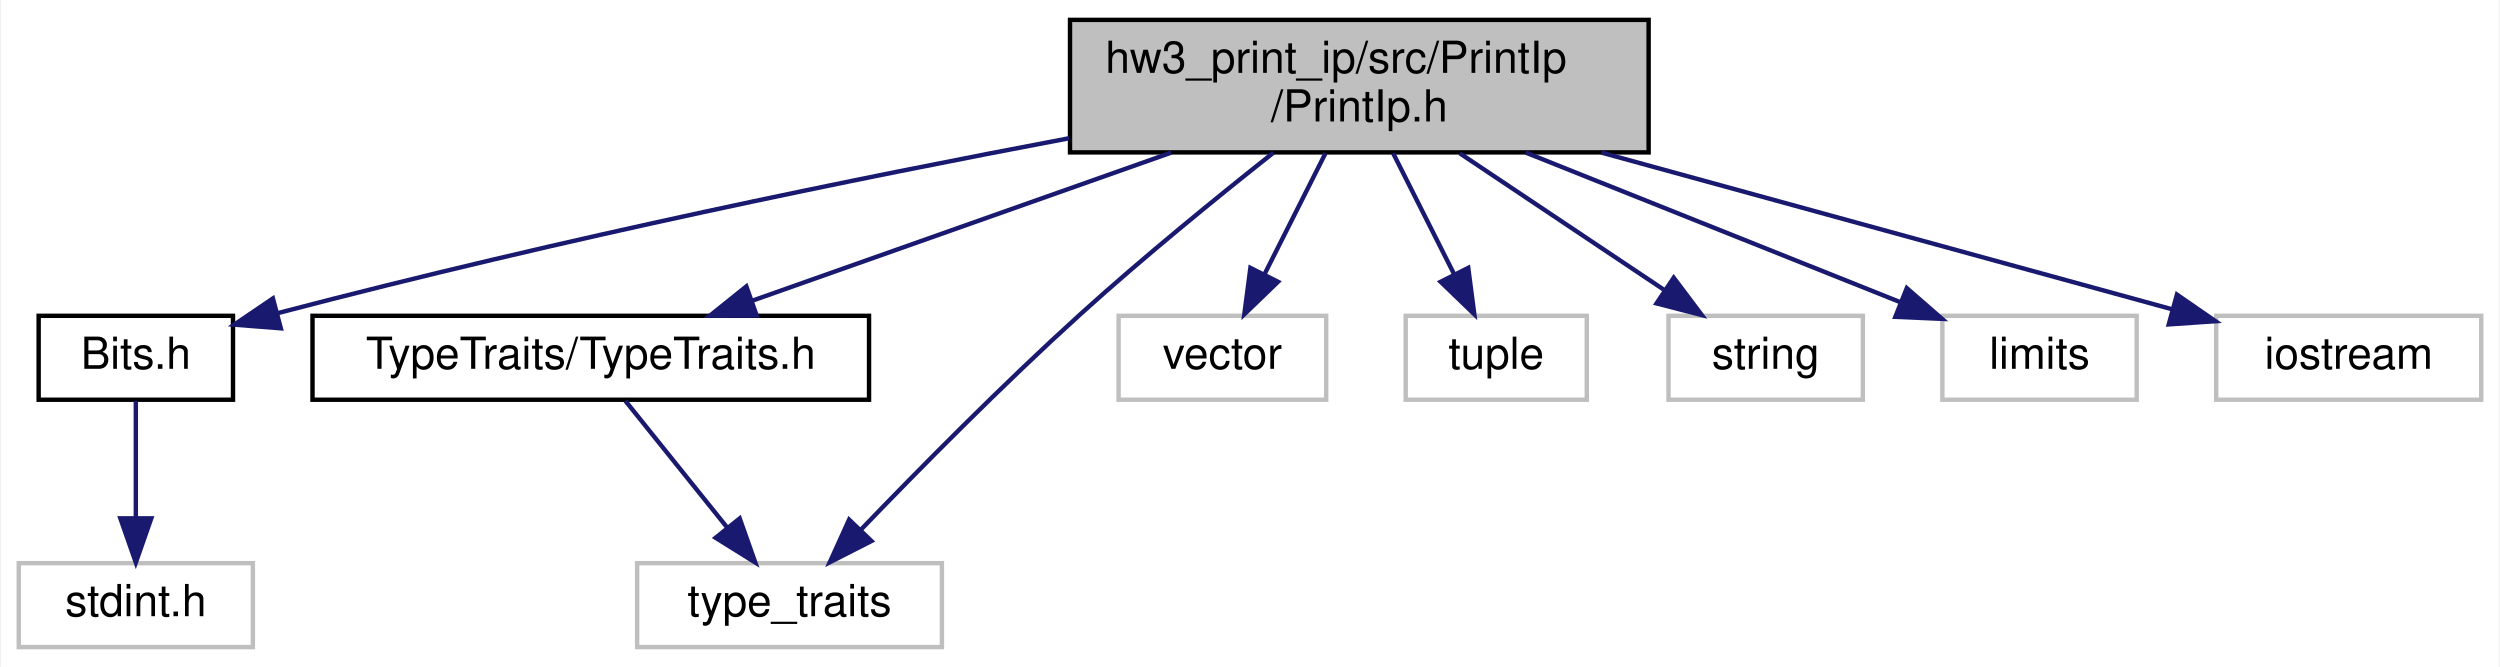
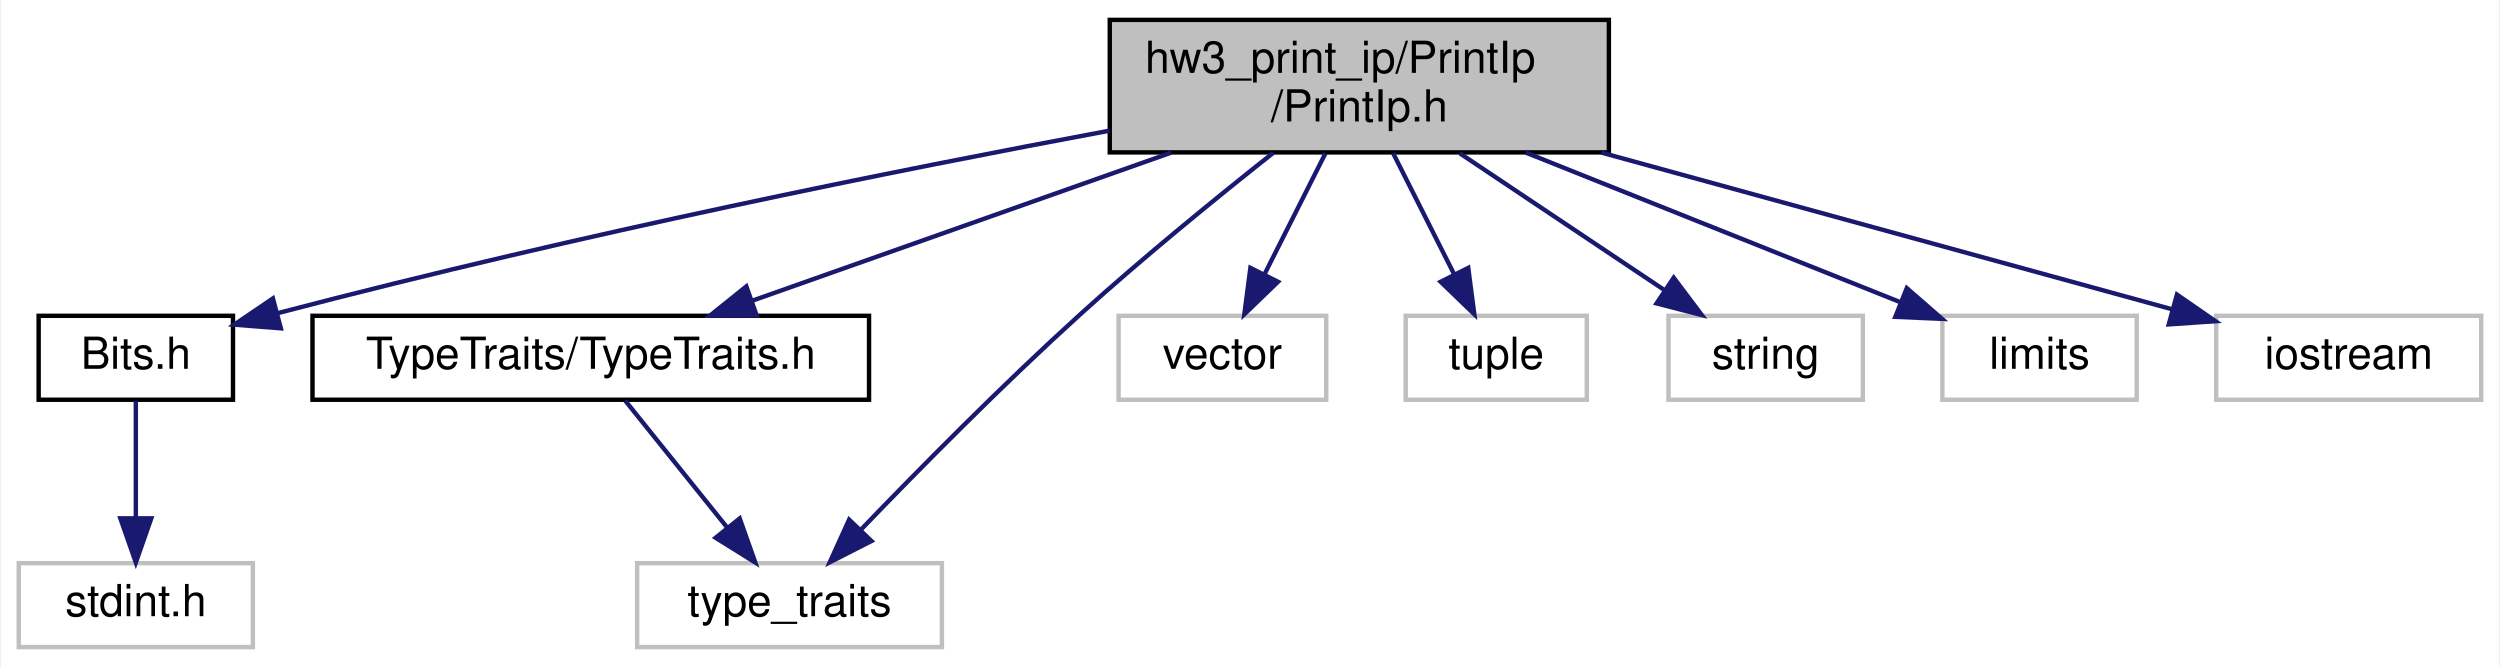
<svg xmlns="http://www.w3.org/2000/svg" xmlns:xlink="http://www.w3.org/1999/xlink" width="566pt" height="151pt" viewBox="0.00 0.00 565.50 151.00">
  <g id="graph0" class="graph" transform="scale(1 1) rotate(0) translate(4 147)">
    <polygon fill="#ffffff" stroke="transparent" points="-4,4 -4,-147 561.5,-147 561.5,4 -4,4" />
    <g id="node1" class="node">
      <g id="a_node1">
        <a xlink:title=" ">
-           <polygon fill="#bfbfbf" stroke="#000000" points="238,-112.5 238,-142.5 369,-142.5 369,-112.5 238,-112.5" />
-           <text text-anchor="start" x="246" y="-130.5" font-family="Helvetica,sans-Serif" font-size="10.00" fill="#000000">hw3_print_ip/src/PrintIp</text>
+           <polygon fill="#bfbfbf" stroke="#000000" points="247,-112.5 247,-142.5 360,-142.5 360,-112.5 247,-112.5" />
+           <text text-anchor="start" x="255" y="-130.5" font-family="Helvetica,sans-Serif" font-size="10.00" fill="#000000">hw3_print_ip/PrintIp</text>
          <text text-anchor="middle" x="303.5" y="-119.5" font-family="Helvetica,sans-Serif" font-size="10.00" fill="#000000">/PrintIp.h</text>
        </a>
      </g>
    </g>
    <g id="node2" class="node">
      <g id="a_node2">
        <a xlink:href="_bits_8h.html" target="_top" xlink:title=" ">
          <polygon fill="#ffffff" stroke="#000000" points="4.5,-56.5 4.5,-75.5 48.5,-75.5 48.5,-56.5 4.5,-56.5" />
          <text text-anchor="middle" x="26.5" y="-63.5" font-family="Helvetica,sans-Serif" font-size="10.00" fill="#000000">Bits.h</text>
        </a>
      </g>
    </g>
    <g id="edge1" class="edge">
-       <path fill="none" stroke="#191970" d="M237.797,-115.703C190.325,-106.729 124.538,-93.373 58.509,-76.075" />
-       <polygon fill="#191970" stroke="#191970" points="59.331,-72.672 48.768,-73.494 57.538,-79.438 59.331,-72.672" />
+       <path fill="none" stroke="#191970" d="M246.923,-117.416C199.056,-108.487 128.506,-94.393 58.622,-76.103" />
+       <polygon fill="#191970" stroke="#191970" points="59.33,-72.67 48.768,-73.494 57.539,-79.437 59.33,-72.67" />
    </g>
    <g id="node4" class="node">
      <g id="a_node4">
        <a xlink:href="_type_traits_8h.html" target="_top" xlink:title=" ">
          <polygon fill="#ffffff" stroke="#000000" points="66.5,-56.5 66.5,-75.5 192.5,-75.5 192.5,-56.5 66.5,-56.5" />
          <text text-anchor="middle" x="129.5" y="-63.5" font-family="Helvetica,sans-Serif" font-size="10.00" fill="#000000">TypeTraits/TypeTraits.h</text>
        </a>
      </g>
    </g>
    <g id="edge3" class="edge">
      <path fill="none" stroke="#191970" d="M260.935,-112.455C231.903,-102.194 193.846,-88.743 166.159,-78.957" />
      <polygon fill="#191970" stroke="#191970" points="167.059,-75.563 156.464,-75.53 164.726,-82.163 167.059,-75.563" />
    </g>
    <g id="node5" class="node">
      <g id="a_node5">
        <a xlink:title=" ">
          <polygon fill="#ffffff" stroke="#bfbfbf" points="140,-.5 140,-19.5 209,-19.5 209,-.5 140,-.5" />
          <text text-anchor="middle" x="174.5" y="-7.5" font-family="Helvetica,sans-Serif" font-size="10.00" fill="#000000">type_traits</text>
        </a>
      </g>
    </g>
    <g id="edge8" class="edge">
      <path fill="none" stroke="#191970" d="M284.06,-112.435C271.39,-102.416 254.643,-88.794 240.5,-76 222.82,-60.006 203.662,-40.597 190.565,-26.981" />
      <polygon fill="#191970" stroke="#191970" points="193.05,-24.515 183.611,-19.702 187.989,-29.351 193.05,-24.515" />
    </g>
    <g id="node6" class="node">
      <g id="a_node6">
        <a xlink:title=" ">
          <polygon fill="#ffffff" stroke="#bfbfbf" points="249,-56.5 249,-75.5 296,-75.5 296,-56.5 249,-56.5" />
          <text text-anchor="middle" x="272.5" y="-63.5" font-family="Helvetica,sans-Serif" font-size="10.00" fill="#000000">vector</text>
        </a>
      </g>
    </g>
    <g id="edge5" class="edge">
      <path fill="none" stroke="#191970" d="M295.837,-112.298C291.668,-104.028 286.474,-93.722 282.044,-84.934" />
      <polygon fill="#191970" stroke="#191970" points="285.09,-83.201 277.464,-75.847 278.839,-86.352 285.09,-83.201" />
    </g>
    <g id="node7" class="node">
      <g id="a_node7">
        <a xlink:title=" ">
          <polygon fill="#ffffff" stroke="#bfbfbf" points="314,-56.5 314,-75.5 355,-75.5 355,-56.5 314,-56.5" />
          <text text-anchor="middle" x="334.5" y="-63.5" font-family="Helvetica,sans-Serif" font-size="10.00" fill="#000000">tuple</text>
        </a>
      </g>
    </g>
    <g id="edge6" class="edge">
      <path fill="none" stroke="#191970" d="M311.163,-112.298C315.332,-104.028 320.526,-93.722 324.956,-84.934" />
      <polygon fill="#191970" stroke="#191970" points="328.161,-86.352 329.536,-75.847 321.91,-83.201 328.161,-86.352" />
    </g>
    <g id="node8" class="node">
      <g id="a_node8">
        <a xlink:title=" ">
          <polygon fill="#ffffff" stroke="#bfbfbf" points="373.5,-56.5 373.5,-75.5 417.5,-75.5 417.5,-56.5 373.5,-56.5" />
          <text text-anchor="middle" x="395.5" y="-63.5" font-family="Helvetica,sans-Serif" font-size="10.00" fill="#000000">string</text>
        </a>
      </g>
    </g>
    <g id="edge7" class="edge">
      <path fill="none" stroke="#191970" d="M326.242,-112.298C340.297,-102.902 358.283,-90.879 372.404,-81.439" />
      <polygon fill="#191970" stroke="#191970" points="374.676,-84.13 381.044,-75.663 370.786,-78.311 374.676,-84.13" />
    </g>
    <g id="node9" class="node">
      <g id="a_node9">
        <a xlink:title=" ">
          <polygon fill="#ffffff" stroke="#bfbfbf" points="435.5,-56.5 435.5,-75.5 479.5,-75.5 479.5,-56.5 435.5,-56.5" />
          <text text-anchor="middle" x="457.5" y="-63.5" font-family="Helvetica,sans-Serif" font-size="10.00" fill="#000000">limits</text>
        </a>
      </g>
    </g>
    <g id="edge9" class="edge">
      <path fill="none" stroke="#191970" d="M341.173,-112.455C367.156,-102.079 401.306,-88.441 425.875,-78.629" />
      <polygon fill="#191970" stroke="#191970" points="427.449,-81.77 435.438,-74.81 424.853,-75.269 427.449,-81.77" />
    </g>
    <g id="node10" class="node">
      <g id="a_node10">
        <a xlink:title=" ">
          <polygon fill="#ffffff" stroke="#bfbfbf" points="497.5,-56.5 497.5,-75.5 557.5,-75.5 557.5,-56.5 497.5,-56.5" />
          <text text-anchor="middle" x="527.5" y="-63.5" font-family="Helvetica,sans-Serif" font-size="10.00" fill="#000000">iostream</text>
        </a>
      </g>
    </g>
    <g id="edge10" class="edge">
      <path fill="none" stroke="#191970" d="M358.297,-112.455C398.313,-101.469 451.646,-86.826 487.654,-76.94" />
      <polygon fill="#191970" stroke="#191970" points="488.608,-80.307 497.325,-74.285 486.755,-73.557 488.608,-80.307" />
    </g>
    <g id="node3" class="node">
      <g id="a_node3">
        <a xlink:title=" ">
          <polygon fill="#ffffff" stroke="#bfbfbf" points="0,-.5 0,-19.5 53,-19.5 53,-.5 0,-.5" />
          <text text-anchor="middle" x="26.5" y="-7.5" font-family="Helvetica,sans-Serif" font-size="10.00" fill="#000000">stdint.h</text>
        </a>
      </g>
    </g>
    <g id="edge2" class="edge">
      <path fill="none" stroke="#191970" d="M26.5,-56.245C26.5,-48.938 26.5,-38.694 26.5,-29.705" />
      <polygon fill="#191970" stroke="#191970" points="30,-29.643 26.5,-19.643 23,-29.643 30,-29.643" />
    </g>
    <g id="edge4" class="edge">
      <path fill="none" stroke="#191970" d="M137.338,-56.245C143.662,-48.376 152.722,-37.101 160.314,-27.654" />
      <polygon fill="#191970" stroke="#191970" points="163.216,-29.63 166.751,-19.643 157.759,-25.245 163.216,-29.63" />
    </g>
  </g>
</svg>
